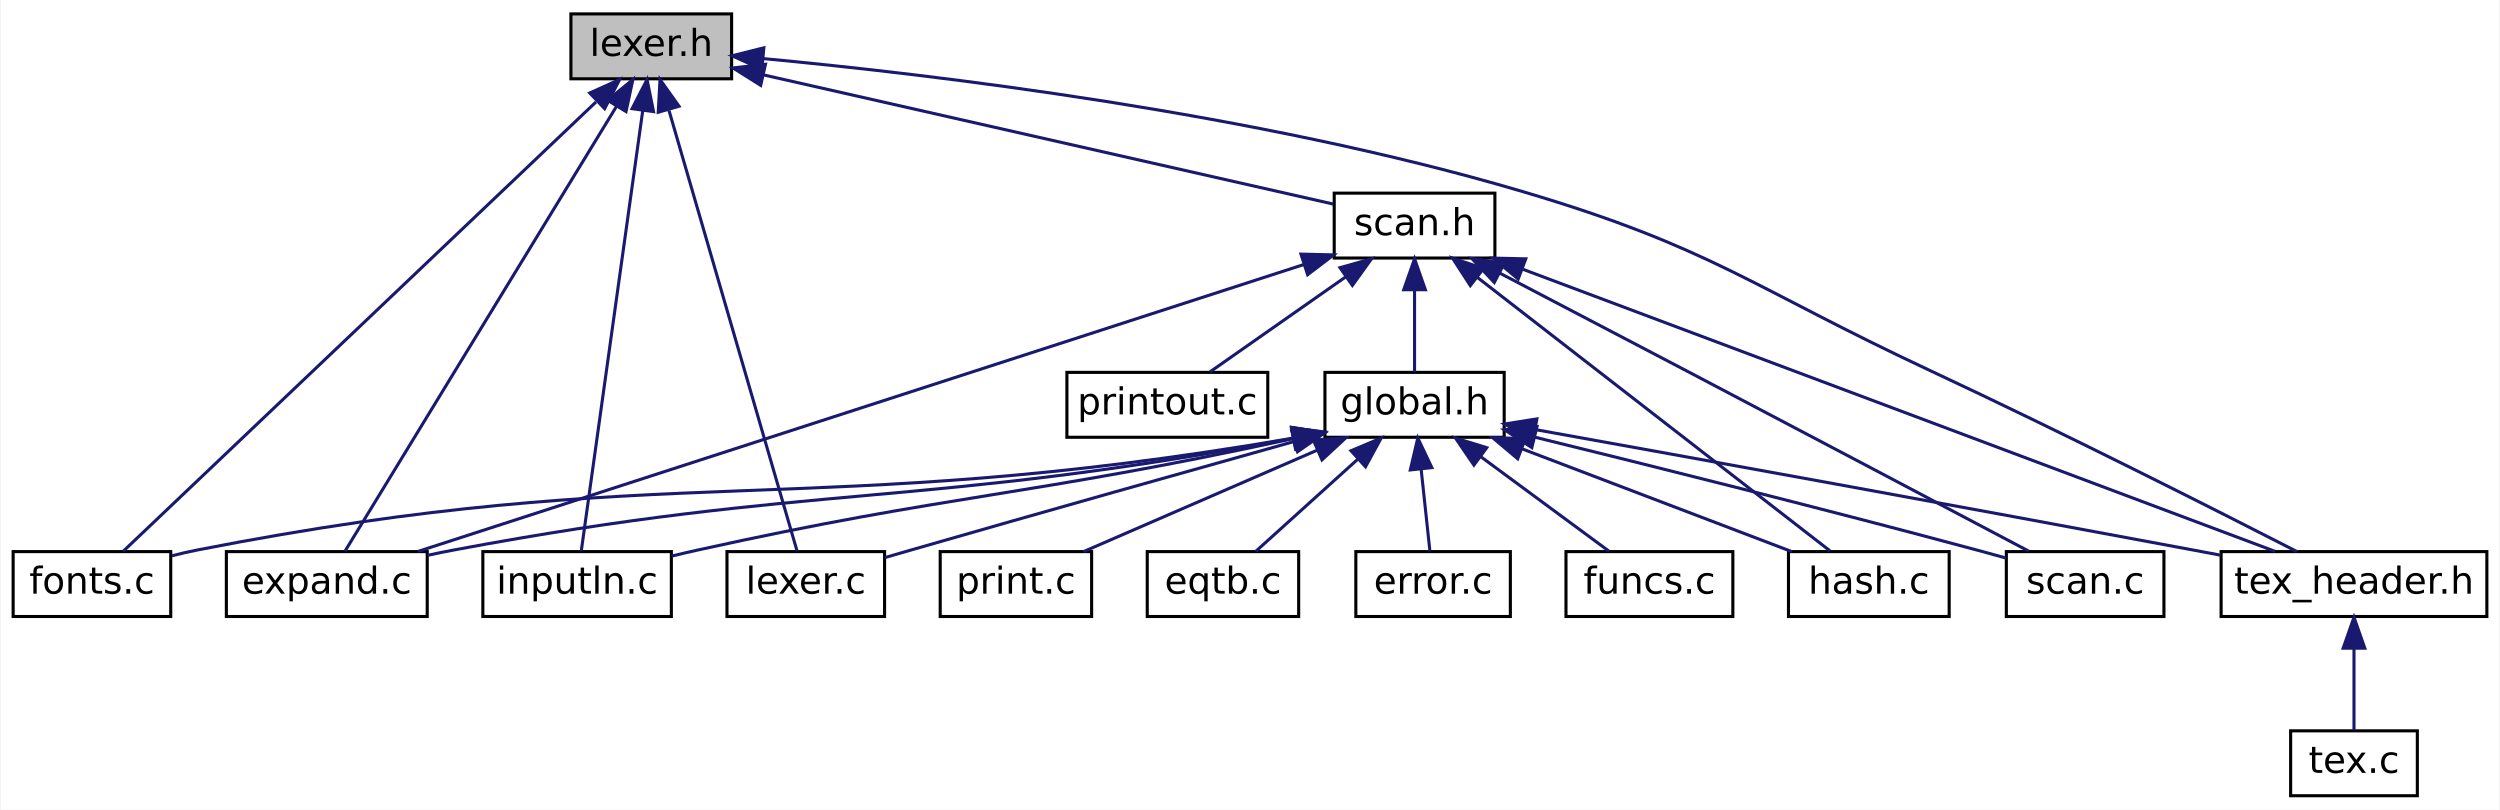
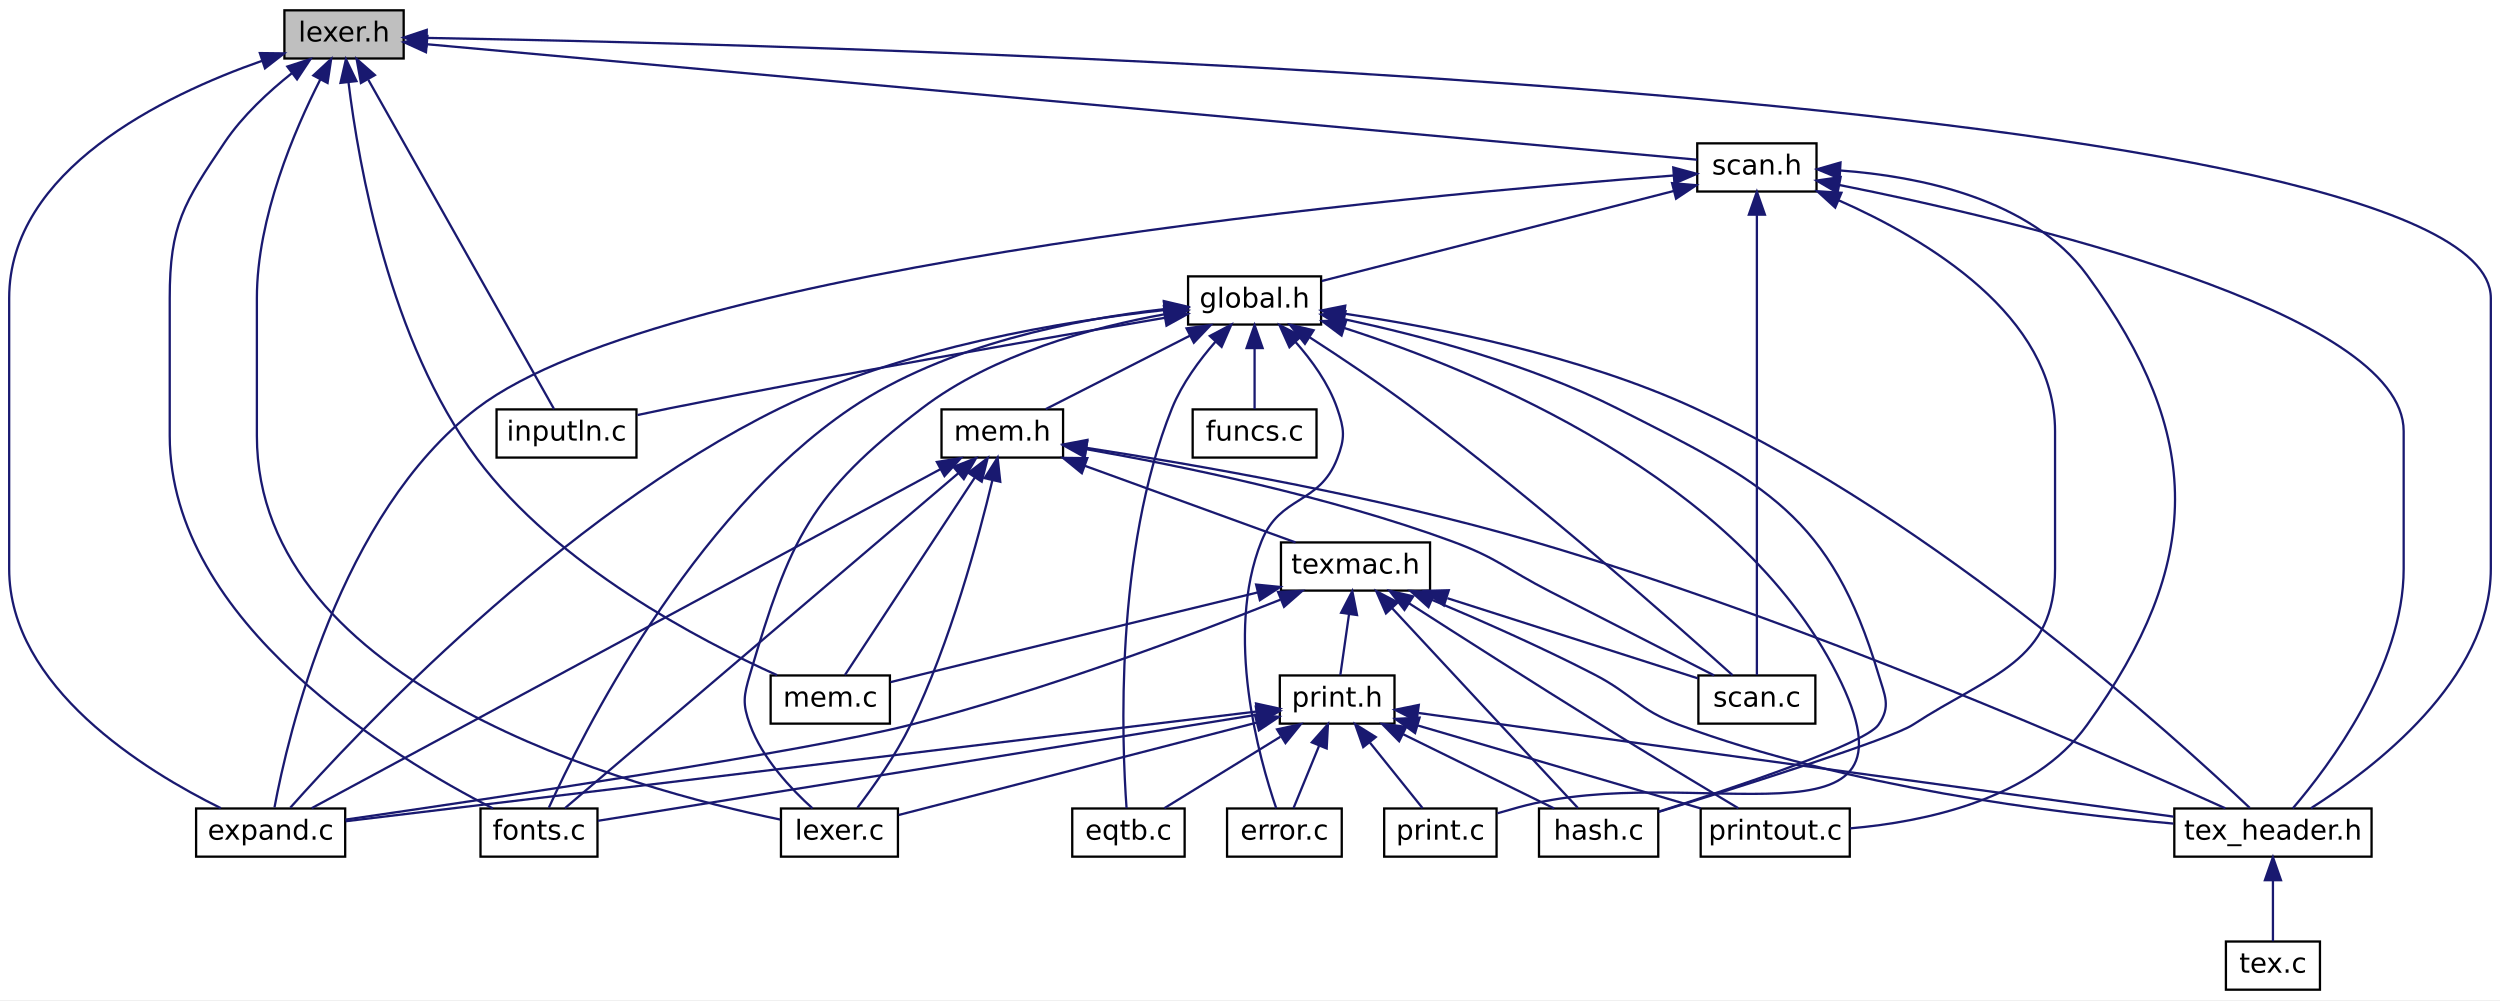
- <svg xmlns="http://www.w3.org/2000/svg" xmlns:xlink="http://www.w3.org/1999/xlink" width="809pt" height="262pt" viewBox="0.00 0.00 808.50 262.00">
-   <g id="graph0" class="graph" transform="scale(1 1) rotate(0) translate(4 258)">
-     <polygon fill="white" stroke="transparent" points="-4,4 -4,-258 804.5,-258 804.5,4 -4,4" />
+ <svg xmlns="http://www.w3.org/2000/svg" xmlns:xlink="http://www.w3.org/1999/xlink" width="1090pt" height="436pt" viewBox="0.00 0.00 1090.00 436.00">
+   <g id="graph0" class="graph" transform="scale(1 1) rotate(0) translate(4 432)">
+     <polygon fill="white" stroke="transparent" points="-4,4 -4,-432 1086,-432 1086,4 -4,4" />
    <g id="node1" class="node">
      <g id="a_node1">
        <a xlink:title=" ">
-           <polygon fill="#bfbfbf" stroke="black" points="180.5,-232.5 180.5,-253.5 232.5,-253.5 232.5,-232.5 180.5,-232.5" />
-           <text text-anchor="middle" x="206.5" y="-239.9" font-family="DejaVuSans" font-size="12.00">lexer.h</text>
+           <polygon fill="#bfbfbf" stroke="black" points="120,-406.5 120,-427.5 172,-427.5 172,-406.5 120,-406.5" />
+           <text text-anchor="middle" x="146" y="-413.9" font-family="DejaVuSans" font-size="12.00">lexer.h</text>
        </a>
      </g>
    </g>
    <g id="node2" class="node">
      <g id="a_node2">
        <a xlink:href="expand_8c.html" target="_top" xlink:title=" ">
-           <polygon fill="white" stroke="black" points="69,-58.5 69,-79.5 134,-79.5 134,-58.5 69,-58.5" />
-           <text text-anchor="middle" x="101.5" y="-65.9" font-family="DejaVuSans" font-size="12.00">expand.c</text>
+           <polygon fill="white" stroke="black" points="81.5,-58.5 81.5,-79.5 146.5,-79.5 146.5,-58.5 81.5,-58.5" />
+           <text text-anchor="middle" x="114" y="-65.9" font-family="DejaVuSans" font-size="12.00">expand.c</text>
        </a>
      </g>
    </g>
    <g id="edge1" class="edge">
-       <path fill="none" stroke="midnightblue" d="M195.28,-223.63C173.09,-187.27 124.26,-107.29 107.38,-79.63" />
-       <polygon fill="midnightblue" stroke="midnightblue" points="192.36,-225.55 200.55,-232.26 198.33,-221.9 192.36,-225.55" />
+       <path fill="none" stroke="midnightblue" d="M110.27,-405.49C67.05,-390.32 0,-357.79 0,-302 0,-302 0,-302 0,-184 0,-132.36 59.21,-95.94 92.29,-79.63" />
+       <polygon fill="midnightblue" stroke="midnightblue" points="109.3,-408.86 119.9,-408.73 111.53,-402.22 109.3,-408.86" />
    </g>
    <g id="node3" class="node">
      <g id="a_node3">
        <a xlink:href="fonts_8c.html" target="_top" xlink:title=" ">
-           <polygon fill="white" stroke="black" points="0,-58.5 0,-79.5 51,-79.5 51,-58.5 0,-58.5" />
-           <text text-anchor="middle" x="25.5" y="-65.9" font-family="DejaVuSans" font-size="12.00">fonts.c</text>
+           <polygon fill="white" stroke="black" points="205.5,-58.5 205.5,-79.5 256.5,-79.5 256.5,-58.5 205.5,-58.5" />
+           <text text-anchor="middle" x="231" y="-65.9" font-family="DejaVuSans" font-size="12.00">fonts.c</text>
        </a>
      </g>
    </g>
    <g id="edge2" class="edge">
-       <path fill="none" stroke="midnightblue" d="M188.61,-225C151.07,-189.32 65.11,-107.64 35.64,-79.63" />
-       <polygon fill="midnightblue" stroke="midnightblue" points="186.59,-227.91 196.25,-232.26 191.41,-222.83 186.59,-227.91" />
+       <path fill="none" stroke="midnightblue" d="M123.27,-400.1C113.15,-392.06 101.79,-381.56 94,-370 76.09,-343.42 70,-334.05 70,-302 70,-302 70,-302 70,-242 70,-160.4 167.78,-101.53 210.93,-79.51" />
+       <polygon fill="midnightblue" stroke="midnightblue" points="121.28,-402.99 131.37,-406.25 125.51,-397.41 121.28,-402.99" />
    </g>
    <g id="node4" class="node">
      <g id="a_node4">
        <a xlink:href="inputln_8c.html" target="_top" xlink:title=" ">
-           <polygon fill="white" stroke="black" points="152,-58.5 152,-79.5 213,-79.5 213,-58.5 152,-58.5" />
-           <text text-anchor="middle" x="182.5" y="-65.9" font-family="DejaVuSans" font-size="12.00">inputln.c</text>
+           <polygon fill="white" stroke="black" points="212.5,-232.5 212.5,-253.5 273.5,-253.5 273.5,-232.5 212.5,-232.5" />
+           <text text-anchor="middle" x="243" y="-239.9" font-family="DejaVuSans" font-size="12.00">inputln.c</text>
        </a>
      </g>
    </g>
    <g id="edge3" class="edge">
-       <path fill="none" stroke="midnightblue" d="M203.74,-222.21C198.58,-185.24 187.65,-106.94 183.84,-79.63" />
-       <polygon fill="midnightblue" stroke="midnightblue" points="200.29,-222.84 205.14,-232.26 207.23,-221.87 200.29,-222.84" />
+       <path fill="none" stroke="midnightblue" d="M156.62,-397.16C177.25,-360.59 222.04,-281.17 237.57,-253.63" />
+       <polygon fill="midnightblue" stroke="midnightblue" points="153.36,-395.83 151.49,-406.26 159.45,-399.27 153.36,-395.83" />
    </g>
    <g id="node5" class="node">
      <g id="a_node5">
        <a xlink:href="lexer_8c.html" target="_top" xlink:title=" ">
-           <polygon fill="white" stroke="black" points="231,-58.5 231,-79.5 282,-79.5 282,-58.5 231,-58.5" />
-           <text text-anchor="middle" x="256.5" y="-65.9" font-family="DejaVuSans" font-size="12.00">lexer.c</text>
+           <polygon fill="white" stroke="black" points="336.5,-58.5 336.5,-79.5 387.5,-79.5 387.5,-58.5 336.5,-58.5" />
+           <text text-anchor="middle" x="362" y="-65.9" font-family="DejaVuSans" font-size="12.00">lexer.c</text>
        </a>
      </g>
    </g>
    <g id="edge4" class="edge">
-       <path fill="none" stroke="midnightblue" d="M212.25,-222.21C223,-185.24 245.76,-106.94 253.7,-79.63" />
-       <polygon fill="midnightblue" stroke="midnightblue" points="208.76,-221.68 209.33,-232.26 215.48,-223.63 208.76,-221.68" />
+       <path fill="none" stroke="midnightblue" d="M135.66,-397.37C124.41,-375.3 108,-337.1 108,-302 108,-302 108,-302 108,-242 108,-132.56 271.67,-87.99 336.25,-74.66" />
+       <polygon fill="midnightblue" stroke="midnightblue" points="132.62,-399.1 140.39,-406.3 138.81,-395.83 132.62,-399.1" />
    </g>
    <g id="node6" class="node">
      <g id="a_node6">
+         <a xlink:href="mem_8c.html" target="_top" xlink:title=" ">
+           <polygon fill="white" stroke="black" points="332,-116.5 332,-137.5 384,-137.5 384,-116.5 332,-116.5" />
+           <text text-anchor="middle" x="358" y="-123.9" font-family="DejaVuSans" font-size="12.00">mem.c</text>
+         </a>
+       </g>
+     </g>
+     <g id="edge5" class="edge">
+       <path fill="none" stroke="midnightblue" d="M147.96,-396.01C152.37,-359.97 165.86,-283.11 204,-232 238.83,-185.33 301.1,-152.77 334.8,-137.62" />
+       <polygon fill="midnightblue" stroke="midnightblue" points="144.46,-395.87 146.83,-406.19 151.41,-396.64 144.46,-395.87" />
+     </g>
+     <g id="node7" class="node">
+       <g id="a_node7">
        <a xlink:href="scan_8h.html" target="_top" xlink:title=" ">
-           <polygon fill="white" stroke="black" points="427.5,-174.5 427.5,-195.5 479.5,-195.5 479.5,-174.5 427.5,-174.5" />
-           <text text-anchor="middle" x="453.5" y="-181.9" font-family="DejaVuSans" font-size="12.00">scan.h</text>
-         </a>
-       </g>
-     </g>
-     <g id="edge5" class="edge">
-       <path fill="none" stroke="midnightblue" d="M242.74,-233.78C293.07,-222.37 382.91,-202 427.26,-191.95" />
-       <polygon fill="midnightblue" stroke="midnightblue" points="241.91,-230.38 232.93,-236.01 243.46,-237.21 241.91,-230.38" />
+           <polygon fill="white" stroke="black" points="736,-348.5 736,-369.5 788,-369.5 788,-348.5 736,-348.5" />
+           <text text-anchor="middle" x="762" y="-355.9" font-family="DejaVuSans" font-size="12.00">scan.h</text>
+         </a>
+       </g>
+     </g>
+     <g id="edge6" class="edge">
+       <path fill="none" stroke="midnightblue" d="M182.26,-412.7C295.12,-402.44 638.41,-371.24 735.92,-362.37" />
+       <polygon fill="midnightblue" stroke="midnightblue" points="181.72,-409.24 172.08,-413.63 182.35,-416.21 181.72,-409.24" />
+     </g>
+     <g id="node15" class="node">
+       <g id="a_node15">
+         <a xlink:href="tex__header_8h.html" target="_top" xlink:title=" ">
+           <polygon fill="white" stroke="black" points="944,-58.5 944,-79.5 1030,-79.5 1030,-58.5 944,-58.5" />
+           <text text-anchor="middle" x="987" y="-65.9" font-family="DejaVuSans" font-size="12.00">tex_header.h</text>
+         </a>
+       </g>
+     </g>
+     <g id="edge49" class="edge">
+       <path fill="none" stroke="midnightblue" d="M182.07,-415.47C353.99,-412.49 1082,-394.4 1082,-302 1082,-302 1082,-302 1082,-184 1082,-135.57 1030.77,-96.79 1003.55,-79.61" />
+       <polygon fill="midnightblue" stroke="midnightblue" points="181.95,-411.97 172.01,-415.64 182.07,-418.97 181.95,-411.97" />
+     </g>
+     <g id="edge7" class="edge">
+       <path fill="none" stroke="midnightblue" d="M725.48,-355.46C615.01,-347.13 286.94,-317.46 204,-254 143.84,-207.97 121.49,-111.16 115.67,-79.93" />
+       <polygon fill="midnightblue" stroke="midnightblue" points="725.54,-358.97 735.77,-356.22 726.06,-351.99 725.54,-358.97" />
+     </g>
+     <g id="node8" class="node">
+       <g id="a_node8">
+         <a xlink:href="global_8h.html" target="_top" xlink:title=" ">
+           <polygon fill="white" stroke="black" points="514,-290.5 514,-311.5 572,-311.5 572,-290.5 514,-290.5" />
+           <text text-anchor="middle" x="543" y="-297.9" font-family="DejaVuSans" font-size="12.00">global.h</text>
+         </a>
+       </g>
+     </g>
+     <g id="edge8" class="edge">
+       <path fill="none" stroke="midnightblue" d="M725.82,-348.75C682.84,-337.76 612,-319.64 572.3,-309.49" />
+       <polygon fill="midnightblue" stroke="midnightblue" points="725.03,-352.16 735.58,-351.25 726.76,-345.38 725.03,-352.16" />
+     </g>
+     <g id="node12" class="node">
+       <g id="a_node12">
+         <a xlink:href="hash_8c.html" target="_top" xlink:title=" ">
+           <polygon fill="white" stroke="black" points="667,-58.5 667,-79.5 719,-79.5 719,-58.5 667,-58.5" />
+           <text text-anchor="middle" x="693" y="-65.9" font-family="DejaVuSans" font-size="12.00">hash.c</text>
+         </a>
+       </g>
+     </g>
+     <g id="edge45" class="edge">
+       <path fill="none" stroke="midnightblue" d="M797.67,-344.66C836.16,-327.68 892,-294.36 892,-244 892,-244 892,-244 892,-184 892,-143.1 864.26,-138.34 830,-116 820.52,-109.82 756.3,-89.48 719.24,-78.03" />
+       <polygon fill="midnightblue" stroke="midnightblue" points="796.15,-341.5 788.31,-348.63 798.88,-347.95 796.15,-341.5" />
    </g>
    <g id="node14" class="node">
      <g id="a_node14">
-         <a xlink:href="tex__header_8h.html" target="_top" xlink:title=" ">
-           <polygon fill="white" stroke="black" points="714.5,-58.5 714.5,-79.5 800.5,-79.5 800.5,-58.5 714.5,-58.5" />
-           <text text-anchor="middle" x="757.5" y="-65.9" font-family="DejaVuSans" font-size="12.00">tex_header.h</text>
-         </a>
-       </g>
-     </g>
-     <g id="edge24" class="edge">
-       <path fill="none" stroke="midnightblue" d="M242.82,-239.03C297.16,-233.92 402.44,-221.48 488.5,-196 549.94,-177.81 562.45,-165.14 620.5,-138 663.32,-117.98 712.83,-92.93 739.02,-79.52" />
-       <polygon fill="midnightblue" stroke="midnightblue" points="242.29,-235.56 232.65,-239.95 242.93,-242.53 242.29,-235.56" />
-     </g>
-     <g id="edge6" class="edge">
-       <path fill="none" stroke="midnightblue" d="M417.67,-172.4C347.98,-149.82 195.37,-100.4 131.04,-79.57" />
-       <polygon fill="midnightblue" stroke="midnightblue" points="416.74,-175.77 427.33,-175.52 418.9,-169.11 416.74,-175.77" />
-     </g>
-     <g id="node7" class="node">
-       <g id="a_node7">
-         <a xlink:href="global_8h.html" target="_top" xlink:title=" ">
-           <polygon fill="white" stroke="black" points="424.5,-116.5 424.5,-137.5 482.5,-137.5 482.5,-116.5 424.5,-116.5" />
-           <text text-anchor="middle" x="453.5" y="-123.9" font-family="DejaVuSans" font-size="12.00">global.h</text>
-         </a>
-       </g>
-     </g>
-     <g id="edge7" class="edge">
-       <path fill="none" stroke="midnightblue" d="M453.5,-164.16C453.5,-155.16 453.5,-144.92 453.5,-137.64" />
-       <polygon fill="midnightblue" stroke="midnightblue" points="450,-164.25 453.5,-174.25 457,-164.25 450,-164.25" />
+         <a xlink:href="scan_8c.html" target="_top" xlink:title=" ">
+           <polygon fill="white" stroke="black" points="736.5,-116.5 736.5,-137.5 787.5,-137.5 787.5,-116.5 736.5,-116.5" />
+           <text text-anchor="middle" x="762" y="-123.9" font-family="DejaVuSans" font-size="12.00">scan.c</text>
+         </a>
+       </g>
+     </g>
+     <g id="edge47" class="edge">
+       <path fill="none" stroke="midnightblue" d="M762,-338.23C762,-290.87 762,-172.26 762,-137.63" />
+       <polygon fill="midnightblue" stroke="midnightblue" points="758.5,-338.41 762,-348.41 765.5,-338.41 758.5,-338.41" />
+     </g>
+     <g id="edge48" class="edge">
+       <path fill="none" stroke="midnightblue" d="M798.11,-351.3C874.19,-336.15 1044,-296.45 1044,-244 1044,-244 1044,-244 1044,-184 1044,-141.29 1011.6,-98.19 995.66,-79.55" />
+       <polygon fill="midnightblue" stroke="midnightblue" points="797.17,-347.92 788.02,-353.27 798.51,-354.79 797.17,-347.92" />
+     </g>
+     <g id="node20" class="node">
+       <g id="a_node20">
+         <a xlink:href="printout_8c.html" target="_top" xlink:title=" ">
+           <polygon fill="white" stroke="black" points="737.5,-58.5 737.5,-79.5 802.5,-79.5 802.5,-58.5 737.5,-58.5" />
+           <text text-anchor="middle" x="770" y="-65.9" font-family="DejaVuSans" font-size="12.00">printout.c</text>
+         </a>
+       </g>
+     </g>
+     <g id="edge46" class="edge">
+       <path fill="none" stroke="midnightblue" d="M798.31,-357.67C832.34,-355.18 881.52,-345.52 906,-312 957.38,-241.65 956.78,-186.78 906,-116 882.61,-83.39 834.85,-73.61 802.62,-70.83" />
+       <polygon fill="midnightblue" stroke="midnightblue" points="798.07,-354.17 788.28,-358.23 798.46,-361.16 798.07,-354.17" />
+     </g>
+     <g id="edge11" class="edge">
+       <path fill="none" stroke="midnightblue" d="M503.73,-296.81C460.7,-292.09 390.52,-280.69 336,-254 240.24,-207.11 150.14,-110.87 122.58,-79.86" />
+       <polygon fill="midnightblue" stroke="midnightblue" points="503.49,-300.31 513.8,-297.85 504.21,-293.34 503.49,-300.31" />
+     </g>
+     <g id="edge12" class="edge">
+       <path fill="none" stroke="midnightblue" d="M503.64,-297.23C465.79,-292.93 408.38,-281.96 367,-254 296.89,-206.63 249.3,-110.71 235.29,-79.82" />
+       <polygon fill="midnightblue" stroke="midnightblue" points="503.46,-300.73 513.77,-298.28 504.18,-293.77 503.46,-300.73" />
+     </g>
+     <g id="edge15" class="edge">
+       <path fill="none" stroke="midnightblue" d="M503.78,-293.43C453.63,-284.91 364.17,-269.33 288,-254 283.45,-253.08 278.65,-252.07 273.95,-251.05" />
+       <polygon fill="midnightblue" stroke="midnightblue" points="503.42,-296.92 513.86,-295.14 504.59,-290.02 503.42,-296.92" />
+     </g>
+     <g id="edge16" class="edge">
+       <path fill="none" stroke="midnightblue" d="M503.81,-294.99C472.56,-289.35 429.02,-277.68 398,-254 349.2,-216.75 340.38,-196.88 323,-138 320.23,-128.62 319.63,-125.18 323,-116 328.41,-101.26 340.87,-88 350.26,-79.55" />
+       <polygon fill="midnightblue" stroke="midnightblue" points="503.46,-298.48 513.9,-296.67 504.62,-291.57 503.46,-298.48" />
+     </g>
+     <g id="node9" class="node">
+       <g id="a_node9">
+         <a xlink:href="eqtb_8c.html" target="_top" xlink:title=" ">
+           <polygon fill="white" stroke="black" points="463.5,-58.5 463.5,-79.5 512.5,-79.5 512.5,-58.5 463.5,-58.5" />
+           <text text-anchor="middle" x="488" y="-65.9" font-family="DejaVuSans" font-size="12.00">eqtb.c</text>
+         </a>
+       </g>
+     </g>
+     <g id="edge9" class="edge">
+       <path fill="none" stroke="midnightblue" d="M526.05,-283.14C518.94,-275.02 511.33,-264.72 507,-254 481.77,-191.46 485.15,-107.71 487.18,-79.63" />
+       <polygon fill="midnightblue" stroke="midnightblue" points="523.49,-285.52 532.86,-290.47 528.62,-280.76 523.49,-285.52" />
+     </g>
+     <g id="node10" class="node">
+       <g id="a_node10">
+         <a xlink:href="error_8c.html" target="_top" xlink:title=" ">
+           <polygon fill="white" stroke="black" points="531,-58.5 531,-79.5 581,-79.5 581,-58.5 531,-58.5" />
+           <text text-anchor="middle" x="556" y="-65.9" font-family="DejaVuSans" font-size="12.00">error.c</text>
+         </a>
+       </g>
+     </g>
+     <g id="edge10" class="edge">
+       <path fill="none" stroke="midnightblue" d="M560.75,-283.01C567.88,-274.98 575.28,-264.79 579,-254 582.19,-244.76 582.54,-241.11 579,-232 571.13,-211.77 554.04,-216.16 546,-196 529.74,-155.24 544.99,-101.26 552.44,-79.6" />
+       <polygon fill="midnightblue" stroke="midnightblue" points="558.2,-280.61 553.85,-290.27 563.28,-285.43 558.2,-280.61" />
    </g>
    <g id="node11" class="node">
      <g id="a_node11">
-         <a xlink:href="hash_8c.html" target="_top" xlink:title=" ">
-           <polygon fill="white" stroke="black" points="574.5,-58.5 574.5,-79.5 626.5,-79.5 626.5,-58.5 574.5,-58.5" />
-           <text text-anchor="middle" x="600.5" y="-65.9" font-family="DejaVuSans" font-size="12.00">hash.c</text>
-         </a>
-       </g>
-     </g>
-     <g id="edge20" class="edge">
-       <path fill="none" stroke="midnightblue" d="M473.71,-168.32C504.56,-144.4 562.48,-99.49 587.94,-79.74" />
-       <polygon fill="midnightblue" stroke="midnightblue" points="471.54,-165.58 465.78,-174.48 475.83,-171.11 471.54,-165.58" />
+         <a xlink:href="funcs_8c.html" target="_top" xlink:title=" ">
+           <polygon fill="white" stroke="black" points="516,-232.5 516,-253.5 570,-253.5 570,-232.5 516,-232.5" />
+           <text text-anchor="middle" x="543" y="-239.9" font-family="DejaVuSans" font-size="12.00">funcs.c</text>
+         </a>
+       </g>
+     </g>
+     <g id="edge13" class="edge">
+       <path fill="none" stroke="midnightblue" d="M543,-280.16C543,-271.16 543,-260.92 543,-253.64" />
+       <polygon fill="midnightblue" stroke="midnightblue" points="539.5,-280.25 543,-290.25 546.5,-280.25 539.5,-280.25" />
+     </g>
+     <g id="edge14" class="edge">
+       <path fill="none" stroke="midnightblue" d="M582.3,-292.78C615.21,-285.75 662.8,-273.29 701,-254 765.53,-221.42 794.33,-207.27 815,-138 817.8,-128.63 820.56,-124.04 815,-116 809.3,-107.76 753.16,-88.93 719.06,-78.08" />
+       <polygon fill="midnightblue" stroke="midnightblue" points="581.24,-289.42 572.16,-294.87 582.66,-296.28 581.24,-289.42" />
    </g>
    <g id="node13" class="node">
      <g id="a_node13">
-         <a xlink:href="scan_8c.html" target="_top" xlink:title=" ">
-           <polygon fill="white" stroke="black" points="645,-58.5 645,-79.5 696,-79.5 696,-58.5 645,-58.5" />
-           <text text-anchor="middle" x="670.5" y="-65.9" font-family="DejaVuSans" font-size="12.00">scan.c</text>
-         </a>
-       </g>
+         <a xlink:href="mem_8h.html" target="_top" xlink:title=" ">
+           <polygon fill="white" stroke="black" points="406.5,-232.5 406.5,-253.5 459.5,-253.5 459.5,-232.5 406.5,-232.5" />
+           <text text-anchor="middle" x="433" y="-239.9" font-family="DejaVuSans" font-size="12.00">mem.h</text>
+         </a>
+       </g>
+     </g>
+     <g id="edge17" class="edge">
+       <path fill="none" stroke="midnightblue" d="M514.71,-285.6C494.99,-275.56 469.22,-262.44 451.94,-253.64" />
+       <polygon fill="midnightblue" stroke="midnightblue" points="513.34,-288.83 523.84,-290.25 516.52,-282.59 513.34,-288.83" />
+     </g>
+     <g id="edge43" class="edge">
+       <path fill="none" stroke="midnightblue" d="M567.1,-284.87C580.56,-276.18 597.49,-264.88 612,-254 666.42,-213.2 727.36,-159.24 751.42,-137.59" />
+       <polygon fill="midnightblue" stroke="midnightblue" points="564.95,-282.09 558.41,-290.42 568.72,-287.99 564.95,-282.09" />
+     </g>
+     <g id="edge44" class="edge">
+       <path fill="none" stroke="midnightblue" d="M582.27,-295.22C622.16,-289.32 685.02,-277.1 735,-254 839.74,-205.59 944.64,-110.36 976.92,-79.73" />
+       <polygon fill="midnightblue" stroke="midnightblue" points="581.56,-291.79 572.15,-296.66 582.54,-298.72 581.56,-291.79" />
+     </g>
+     <g id="node19" class="node">
+       <g id="a_node19">
+         <a xlink:href="print_8c.html" target="_top" xlink:title=" ">
+           <polygon fill="white" stroke="black" points="599.5,-58.5 599.5,-79.5 648.5,-79.5 648.5,-58.5 599.5,-58.5" />
+           <text text-anchor="middle" x="624" y="-65.9" font-family="DejaVuSans" font-size="12.00">print.c</text>
+         </a>
+       </g>
+     </g>
+     <g id="edge42" class="edge">
+       <path fill="none" stroke="midnightblue" d="M582.25,-288.95C642.07,-269.68 753.67,-223.57 797,-138 838.61,-55.83 734.77,-101.22 658,-80 655.03,-79.18 651.93,-78.3 648.86,-77.41" />
+       <polygon fill="midnightblue" stroke="midnightblue" points="580.91,-285.7 572.41,-292.03 583,-292.38 580.91,-285.7" />
+     </g>
+     <g id="edge18" class="edge">
+       <path fill="none" stroke="midnightblue" d="M405.92,-227.4C342.36,-193.13 185.01,-108.29 131.87,-79.63" />
+       <polygon fill="midnightblue" stroke="midnightblue" points="404.47,-230.59 414.94,-232.26 407.79,-224.43 404.47,-230.59" />
+     </g>
+     <g id="edge19" class="edge">
+       <path fill="none" stroke="midnightblue" d="M413.82,-225.67C372.35,-190.36 275.42,-107.82 242.31,-79.63" />
+       <polygon fill="midnightblue" stroke="midnightblue" points="411.68,-228.44 421.56,-232.26 416.22,-223.11 411.68,-228.44" />
+     </g>
+     <g id="edge20" class="edge">
+       <path fill="none" stroke="midnightblue" d="M428.69,-222.66C422.64,-197.36 410.4,-152 393,-116 386.55,-102.65 376.64,-88.71 369.77,-79.73" />
+       <polygon fill="midnightblue" stroke="midnightblue" points="425.3,-223.53 430.96,-232.48 432.12,-221.95 425.3,-223.53" />
+     </g>
+     <g id="edge21" class="edge">
+       <path fill="none" stroke="midnightblue" d="M421.09,-223.89C405.01,-199.45 376.93,-156.77 364.38,-137.69" />
+       <polygon fill="midnightblue" stroke="midnightblue" points="418.19,-225.85 426.61,-232.28 424.03,-222 418.19,-225.85" />
    </g>
    <g id="edge22" class="edge">
-       <path fill="none" stroke="midnightblue" d="M481.07,-169.62C498.42,-160.56 521.28,-148.61 541.5,-138 580.95,-117.29 627.13,-92.92 652.14,-79.7" />
-       <polygon fill="midnightblue" stroke="midnightblue" points="479.3,-166.6 472.05,-174.33 482.54,-172.8 479.3,-166.6" />
+       <path fill="none" stroke="midnightblue" d="M469.67,-236.14C509.63,-229.12 575.08,-215.79 629,-196 649.15,-188.6 652.89,-183.77 672,-174 696.68,-161.38 725.18,-146.81 743.38,-137.51" />
+       <polygon fill="midnightblue" stroke="midnightblue" points="468.85,-232.73 459.59,-237.87 470.04,-239.63 468.85,-232.73" />
    </g>
    <g id="edge23" class="edge">
-       <path fill="none" stroke="midnightblue" d="M488.6,-170.84C550.5,-147.63 677.63,-99.95 731.96,-79.58" />
-       <polygon fill="midnightblue" stroke="midnightblue" points="487.03,-167.69 478.9,-174.48 489.49,-174.24 487.03,-167.69" />
+       <path fill="none" stroke="midnightblue" d="M469.78,-236.72C515.77,-229.65 596.63,-215.68 664,-196 781.29,-161.73 915.67,-102.58 966.28,-79.56" />
+       <polygon fill="midnightblue" stroke="midnightblue" points="469.06,-233.29 459.69,-238.24 470.1,-240.21 469.06,-233.29" />
+     </g>
+     <g id="node17" class="node">
+       <g id="a_node17">
+         <a xlink:href="texmac_8h.html" target="_top" xlink:title=" ">
+           <polygon fill="white" stroke="black" points="554.5,-174.5 554.5,-195.5 619.5,-195.5 619.5,-174.5 554.5,-174.5" />
+           <text text-anchor="middle" x="587" y="-181.9" font-family="DejaVuSans" font-size="12.00">texmac.h</text>
+         </a>
+       </g>
+     </g>
+     <g id="edge25" class="edge">
+       <path fill="none" stroke="midnightblue" d="M468.96,-228.92C497.11,-218.69 535.61,-204.69 560.87,-195.5" />
+       <polygon fill="midnightblue" stroke="midnightblue" points="467.68,-225.67 459.47,-232.37 470.07,-232.25 467.68,-225.67" />
    </g>
    <g id="node16" class="node">
      <g id="a_node16">
-         <a xlink:href="printout_8c.html" target="_top" xlink:title=" ">
-           <polygon fill="white" stroke="black" points="341,-116.5 341,-137.5 406,-137.5 406,-116.5 341,-116.5" />
-           <text text-anchor="middle" x="373.5" y="-123.9" font-family="DejaVuSans" font-size="12.00">printout.c</text>
-         </a>
-       </g>
-     </g>
-     <g id="edge21" class="edge">
-       <path fill="none" stroke="midnightblue" d="M431.34,-168.49C417.23,-158.61 399.38,-146.12 387.28,-137.64" />
-       <polygon fill="midnightblue" stroke="midnightblue" points="429.37,-171.38 439.57,-174.25 433.38,-165.64 429.37,-171.38" />
-     </g>
-     <g id="edge10" class="edge">
-       <path fill="none" stroke="midnightblue" d="M414.16,-116.16C293.01,-93.3 259.19,-101.89 142.5,-80 139.76,-79.49 136.94,-78.91 134.1,-78.29" />
-       <polygon fill="midnightblue" stroke="midnightblue" points="413.72,-119.64 424.2,-118.09 415.04,-112.76 413.72,-119.64" />
-     </g>
-     <g id="edge11" class="edge">
-       <path fill="none" stroke="midnightblue" d="M414.16,-116.22C256.54,-89.12 211.93,-109.88 59.5,-80 56.84,-79.48 54.1,-78.84 51.37,-78.14" />
-       <polygon fill="midnightblue" stroke="midnightblue" points="413.76,-119.71 424.22,-117.99 414.97,-112.81 413.76,-119.71" />
-     </g>
-     <g id="edge14" class="edge">
-       <path fill="none" stroke="midnightblue" d="M414.16,-116.05C327.59,-97.25 303.62,-98.17 221.5,-80 218.77,-79.4 215.94,-78.74 213.11,-78.05" />
-       <polygon fill="midnightblue" stroke="midnightblue" points="413.64,-119.53 424.16,-118.25 415.15,-112.69 413.64,-119.53" />
-     </g>
-     <g id="edge15" class="edge">
-       <path fill="none" stroke="midnightblue" d="M414.59,-115.15C381.55,-105.9 332.88,-92.21 290.5,-80 287.78,-79.22 284.94,-78.39 282.11,-77.57" />
-       <polygon fill="midnightblue" stroke="midnightblue" points="413.75,-118.55 424.32,-117.87 415.63,-111.81 413.75,-118.55" />
-     </g>
-     <g id="node8" class="node">
-       <g id="a_node8">
-         <a xlink:href="eqtb_8c.html" target="_top" xlink:title=" ">
-           <polygon fill="white" stroke="black" points="367,-58.5 367,-79.5 416,-79.5 416,-58.5 367,-58.5" />
-           <text text-anchor="middle" x="391.5" y="-65.9" font-family="DejaVuSans" font-size="12.00">eqtb.c</text>
-         </a>
-       </g>
-     </g>
-     <g id="edge8" class="edge">
-       <path fill="none" stroke="midnightblue" d="M435.08,-109.36C424.35,-99.67 411.21,-87.8 402.18,-79.64" />
-       <polygon fill="midnightblue" stroke="midnightblue" points="432.93,-112.14 442.7,-116.25 437.63,-106.95 432.93,-112.14" />
-     </g>
-     <g id="node9" class="node">
-       <g id="a_node9">
-         <a xlink:href="error_8c.html" target="_top" xlink:title=" ">
-           <polygon fill="white" stroke="black" points="434.5,-58.5 434.5,-79.5 484.5,-79.5 484.5,-58.5 434.5,-58.5" />
-           <text text-anchor="middle" x="459.5" y="-65.9" font-family="DejaVuSans" font-size="12.00">error.c</text>
-         </a>
-       </g>
-     </g>
-     <g id="edge9" class="edge">
-       <path fill="none" stroke="midnightblue" d="M455.63,-106.16C456.59,-97.16 457.69,-86.92 458.47,-79.64" />
-       <polygon fill="midnightblue" stroke="midnightblue" points="452.13,-105.93 454.55,-116.25 459.09,-106.68 452.13,-105.93" />
-     </g>
-     <g id="node10" class="node">
-       <g id="a_node10">
-         <a xlink:href="funcs_8c.html" target="_top" xlink:title=" ">
-           <polygon fill="white" stroke="black" points="502.5,-58.5 502.5,-79.5 556.5,-79.5 556.5,-58.5 502.5,-58.5" />
-           <text text-anchor="middle" x="529.5" y="-65.9" font-family="DejaVuSans" font-size="12.00">funcs.c</text>
-         </a>
-       </g>
-     </g>
-     <g id="edge12" class="edge">
-       <path fill="none" stroke="midnightblue" d="M474.93,-110.21C488.28,-100.37 505.02,-88.04 516.41,-79.64" />
-       <polygon fill="midnightblue" stroke="midnightblue" points="472.71,-107.5 466.74,-116.25 476.86,-113.13 472.71,-107.5" />
-     </g>
-     <g id="edge13" class="edge">
-       <path fill="none" stroke="midnightblue" d="M488.18,-112.79C515.02,-102.56 551.55,-88.65 575.56,-79.5" />
-       <polygon fill="midnightblue" stroke="midnightblue" points="486.87,-109.54 478.77,-116.37 489.36,-116.08 486.87,-109.54" />
-     </g>
-     <g id="node12" class="node">
-       <g id="a_node12">
-         <a xlink:href="print_8c.html" target="_top" xlink:title=" ">
-           <polygon fill="white" stroke="black" points="300,-58.5 300,-79.5 349,-79.5 349,-58.5 300,-58.5" />
-           <text text-anchor="middle" x="324.5" y="-65.9" font-family="DejaVuSans" font-size="12.00">print.c</text>
-         </a>
-       </g>
-     </g>
-     <g id="edge16" class="edge">
-       <path fill="none" stroke="midnightblue" d="M422.13,-112.38C398.67,-102.2 367.18,-88.53 346.39,-79.5" />
-       <polygon fill="midnightblue" stroke="midnightblue" points="420.76,-115.6 431.32,-116.37 423.54,-109.18 420.76,-115.6" />
-     </g>
-     <g id="edge17" class="edge">
-       <path fill="none" stroke="midnightblue" d="M492.43,-116.53C529.34,-107.46 586.31,-93.24 635.5,-80 638.55,-79.18 641.75,-78.3 644.91,-77.41" />
-       <polygon fill="midnightblue" stroke="midnightblue" points="491.45,-113.16 482.57,-118.94 493.12,-119.96 491.45,-113.16" />
-     </g>
-     <g id="edge18" class="edge">
-       <path fill="none" stroke="midnightblue" d="M492.59,-118.98C542.15,-110.06 630.21,-94.11 705.5,-80 708.39,-79.46 711.37,-78.9 714.38,-78.33" />
-       <polygon fill="midnightblue" stroke="midnightblue" points="491.84,-115.56 482.62,-120.78 493.08,-122.45 491.84,-115.56" />
-     </g>
-     <g id="node15" class="node">
-       <g id="a_node15">
        <a xlink:href="tex_8c.html" target="_top" xlink:title=" ">
-           <polygon fill="white" stroke="black" points="737,-0.5 737,-21.5 778,-21.5 778,-0.5 737,-0.5" />
-           <text text-anchor="middle" x="757.5" y="-7.9" font-family="DejaVuSans" font-size="12.00">tex.c</text>
-         </a>
-       </g>
-     </g>
-     <g id="edge19" class="edge">
-       <path fill="none" stroke="midnightblue" d="M757.5,-48.16C757.5,-39.16 757.5,-28.92 757.5,-21.64" />
-       <polygon fill="midnightblue" stroke="midnightblue" points="754,-48.25 757.5,-58.25 761,-48.25 754,-48.25" />
+           <polygon fill="white" stroke="black" points="966.5,-0.5 966.5,-21.5 1007.5,-21.5 1007.5,-0.5 966.5,-0.5" />
+           <text text-anchor="middle" x="987" y="-7.9" font-family="DejaVuSans" font-size="12.00">tex.c</text>
+         </a>
+       </g>
+     </g>
+     <g id="edge24" class="edge">
+       <path fill="none" stroke="midnightblue" d="M987,-48.16C987,-39.16 987,-28.92 987,-21.64" />
+       <polygon fill="midnightblue" stroke="midnightblue" points="983.5,-48.25 987,-58.25 990.5,-48.25 983.5,-48.25" />
+     </g>
+     <g id="edge26" class="edge">
+       <path fill="none" stroke="midnightblue" d="M554.26,-170.55C516.12,-155.36 450.93,-130.81 393,-116 346.75,-104.18 209.73,-83.77 146.56,-74.64" />
+       <polygon fill="midnightblue" stroke="midnightblue" points="553.23,-173.91 563.81,-174.39 555.84,-167.42 553.23,-173.91" />
+     </g>
+     <g id="edge28" class="edge">
+       <path fill="none" stroke="midnightblue" d="M544.42,-173.72C506.1,-164.44 448.26,-150.4 398,-138 393.55,-136.9 388.83,-135.73 384.24,-134.59" />
+       <polygon fill="midnightblue" stroke="midnightblue" points="543.66,-177.13 554.21,-176.08 545.31,-170.33 543.66,-177.13" />
+     </g>
+     <g id="edge27" class="edge">
+       <path fill="none" stroke="midnightblue" d="M602.94,-166.85C625.51,-142.58 666.01,-99.02 683.99,-79.69" />
+       <polygon fill="midnightblue" stroke="midnightblue" points="600.28,-164.57 596.04,-174.28 605.41,-169.34 600.28,-164.57" />
+     </g>
+     <g id="edge40" class="edge">
+       <path fill="none" stroke="midnightblue" d="M627.04,-171.19C660.61,-160.45 707.54,-145.43 736.29,-136.23" />
+       <polygon fill="midnightblue" stroke="midnightblue" points="625.54,-167.99 617.08,-174.37 627.67,-174.66 625.54,-167.99" />
+     </g>
+     <g id="edge41" class="edge">
+       <path fill="none" stroke="midnightblue" d="M620.22,-170.51C640.88,-161.82 667.83,-149.96 691,-138 708,-129.23 710.07,-122.67 728,-116 800.77,-88.93 891.1,-77.53 943.59,-72.92" />
+       <polygon fill="midnightblue" stroke="midnightblue" points="618.81,-167.3 610.92,-174.38 621.5,-173.77 618.81,-167.3" />
+     </g>
+     <g id="node18" class="node">
+       <g id="a_node18">
+         <a xlink:href="print_8h.html" target="_top" xlink:title=" ">
+           <polygon fill="white" stroke="black" points="554,-116.5 554,-137.5 604,-137.5 604,-116.5 554,-116.5" />
+           <text text-anchor="middle" x="579" y="-123.9" font-family="DejaVuSans" font-size="12.00">print.h</text>
+         </a>
+       </g>
+     </g>
+     <g id="edge29" class="edge">
+       <path fill="none" stroke="midnightblue" d="M584.17,-164.16C582.88,-155.16 581.42,-144.92 580.38,-137.64" />
+       <polygon fill="midnightblue" stroke="midnightblue" points="580.73,-164.84 585.61,-174.25 587.66,-163.85 580.73,-164.84" />
+     </g>
+     <g id="edge39" class="edge">
+       <path fill="none" stroke="midnightblue" d="M610.34,-168.96C631.95,-155.08 665.03,-133.97 694,-116 714.58,-103.24 738.5,-88.83 753.93,-79.59" />
+       <polygon fill="midnightblue" stroke="midnightblue" points="608.34,-166.08 601.82,-174.44 612.13,-171.97 608.34,-166.08" />
+     </g>
+     <g id="edge32" class="edge">
+       <path fill="none" stroke="midnightblue" d="M543.91,-121.78C476.63,-113.67 324.79,-95.39 197,-80 180.43,-78 162,-75.78 146.72,-73.94" />
+       <polygon fill="midnightblue" stroke="midnightblue" points="543.62,-125.27 553.97,-122.99 544.46,-118.32 543.62,-125.27" />
+     </g>
+     <g id="edge33" class="edge">
+       <path fill="none" stroke="midnightblue" d="M543.89,-120.35C473.85,-109.08 318.25,-84.04 256.74,-74.14" />
+       <polygon fill="midnightblue" stroke="midnightblue" points="543.54,-123.84 553.97,-121.97 544.66,-116.93 543.54,-123.84" />
+     </g>
+     <g id="edge35" class="edge">
+       <path fill="none" stroke="midnightblue" d="M543.78,-116.91C500.09,-105.64 426.64,-86.68 387.83,-76.67" />
+       <polygon fill="midnightblue" stroke="midnightblue" points="543.13,-120.36 553.68,-119.47 544.87,-113.58 543.13,-120.36" />
+     </g>
+     <g id="edge30" class="edge">
+       <path fill="none" stroke="midnightblue" d="M554.25,-110.77C538.12,-100.85 517.57,-88.2 503.67,-79.64" />
+       <polygon fill="midnightblue" stroke="midnightblue" points="552.8,-113.99 563.15,-116.25 556.47,-108.02 552.8,-113.99" />
+     </g>
+     <g id="edge31" class="edge">
+       <path fill="none" stroke="midnightblue" d="M571.09,-106.75C567.34,-97.61 563.01,-87.08 559.96,-79.64" />
+       <polygon fill="midnightblue" stroke="midnightblue" points="567.96,-108.33 574.99,-116.25 574.43,-105.67 567.96,-108.33" />
+     </g>
+     <g id="edge34" class="edge">
+       <path fill="none" stroke="midnightblue" d="M607.83,-111.84C628.44,-101.71 655.61,-88.37 673.66,-79.5" />
+       <polygon fill="midnightblue" stroke="midnightblue" points="606.03,-108.82 598.6,-116.37 609.12,-115.11 606.03,-108.82" />
+     </g>
+     <g id="edge38" class="edge">
+       <path fill="none" stroke="midnightblue" d="M614.5,-121.13C689.25,-110.87 862.59,-87.08 943.7,-75.94" />
+       <polygon fill="midnightblue" stroke="midnightblue" points="613.65,-117.71 604.21,-122.54 614.6,-124.65 613.65,-117.71" />
+     </g>
+     <g id="edge36" class="edge">
+       <path fill="none" stroke="midnightblue" d="M593.29,-108.21C600.9,-98.75 609.95,-87.48 616.25,-79.64" />
+       <polygon fill="midnightblue" stroke="midnightblue" points="590.37,-106.26 586.84,-116.25 595.83,-110.64 590.37,-106.26" />
+     </g>
+     <g id="edge37" class="edge">
+       <path fill="none" stroke="midnightblue" d="M614.22,-115.67C649.47,-105.34 703.24,-89.57 737.5,-79.53" />
+       <polygon fill="midnightblue" stroke="midnightblue" points="612.97,-112.39 604.36,-118.56 614.94,-119.11 612.97,-112.39" />
    </g>
  </g>
</svg>
